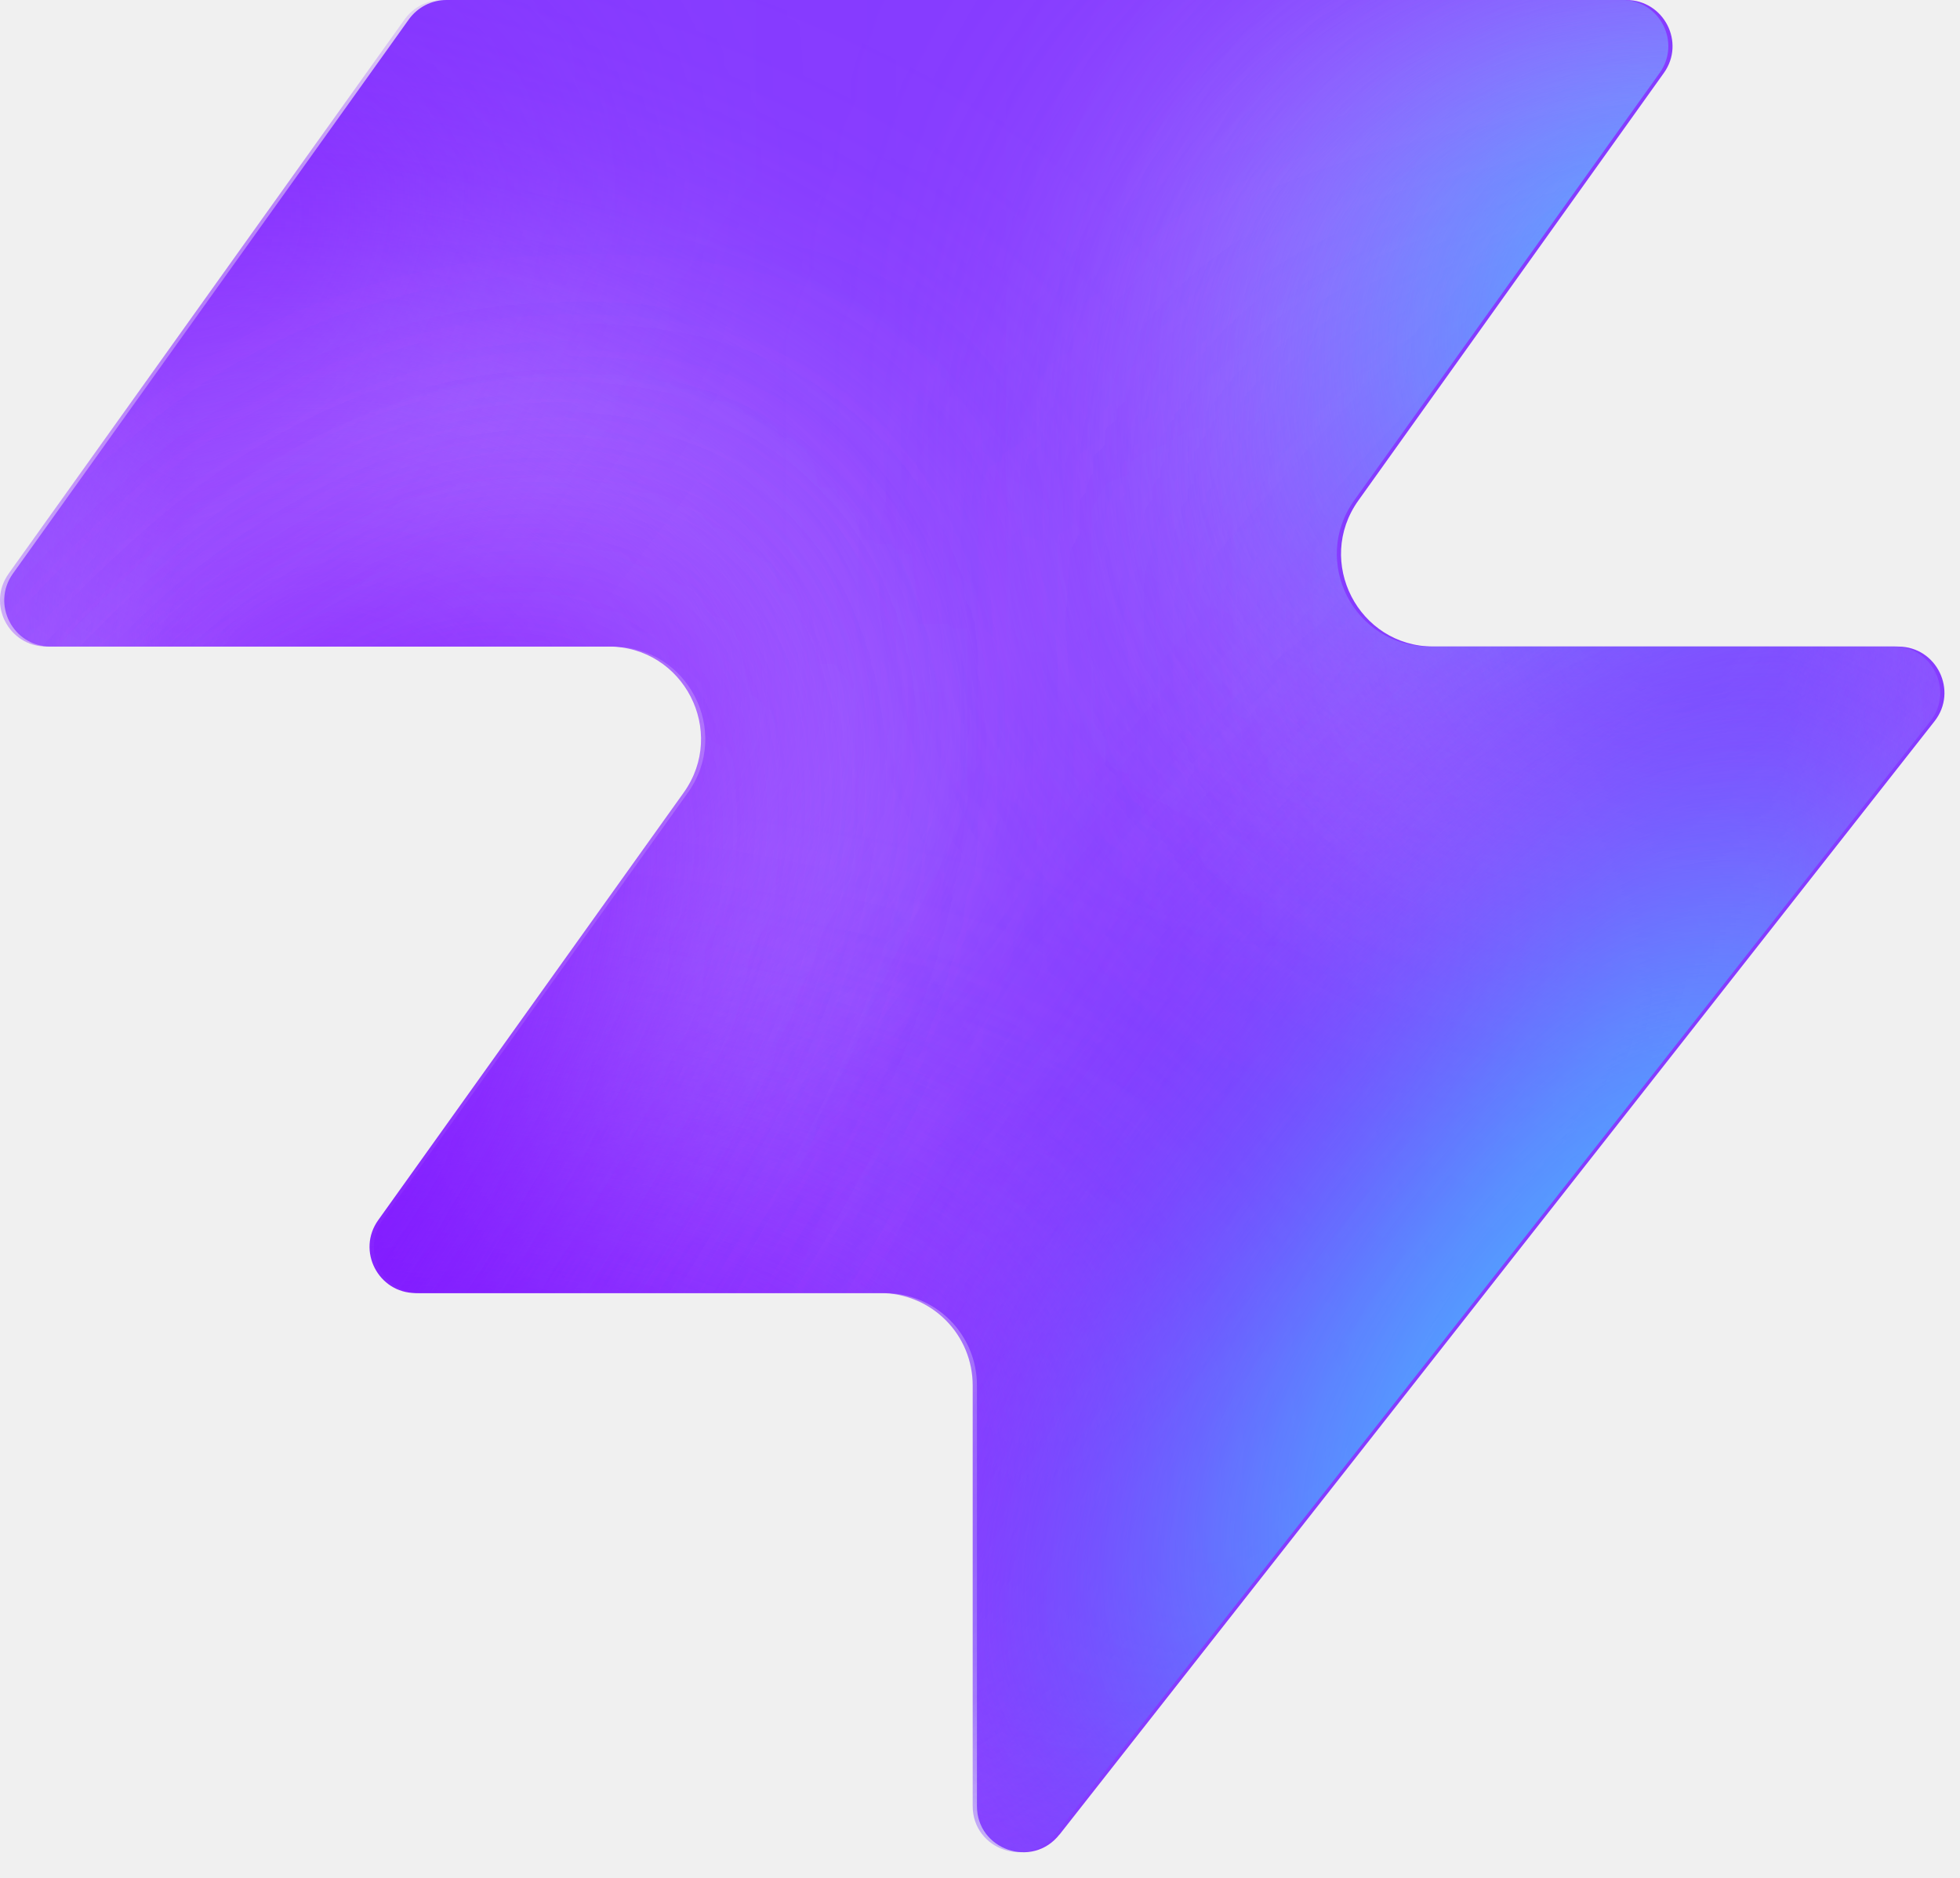
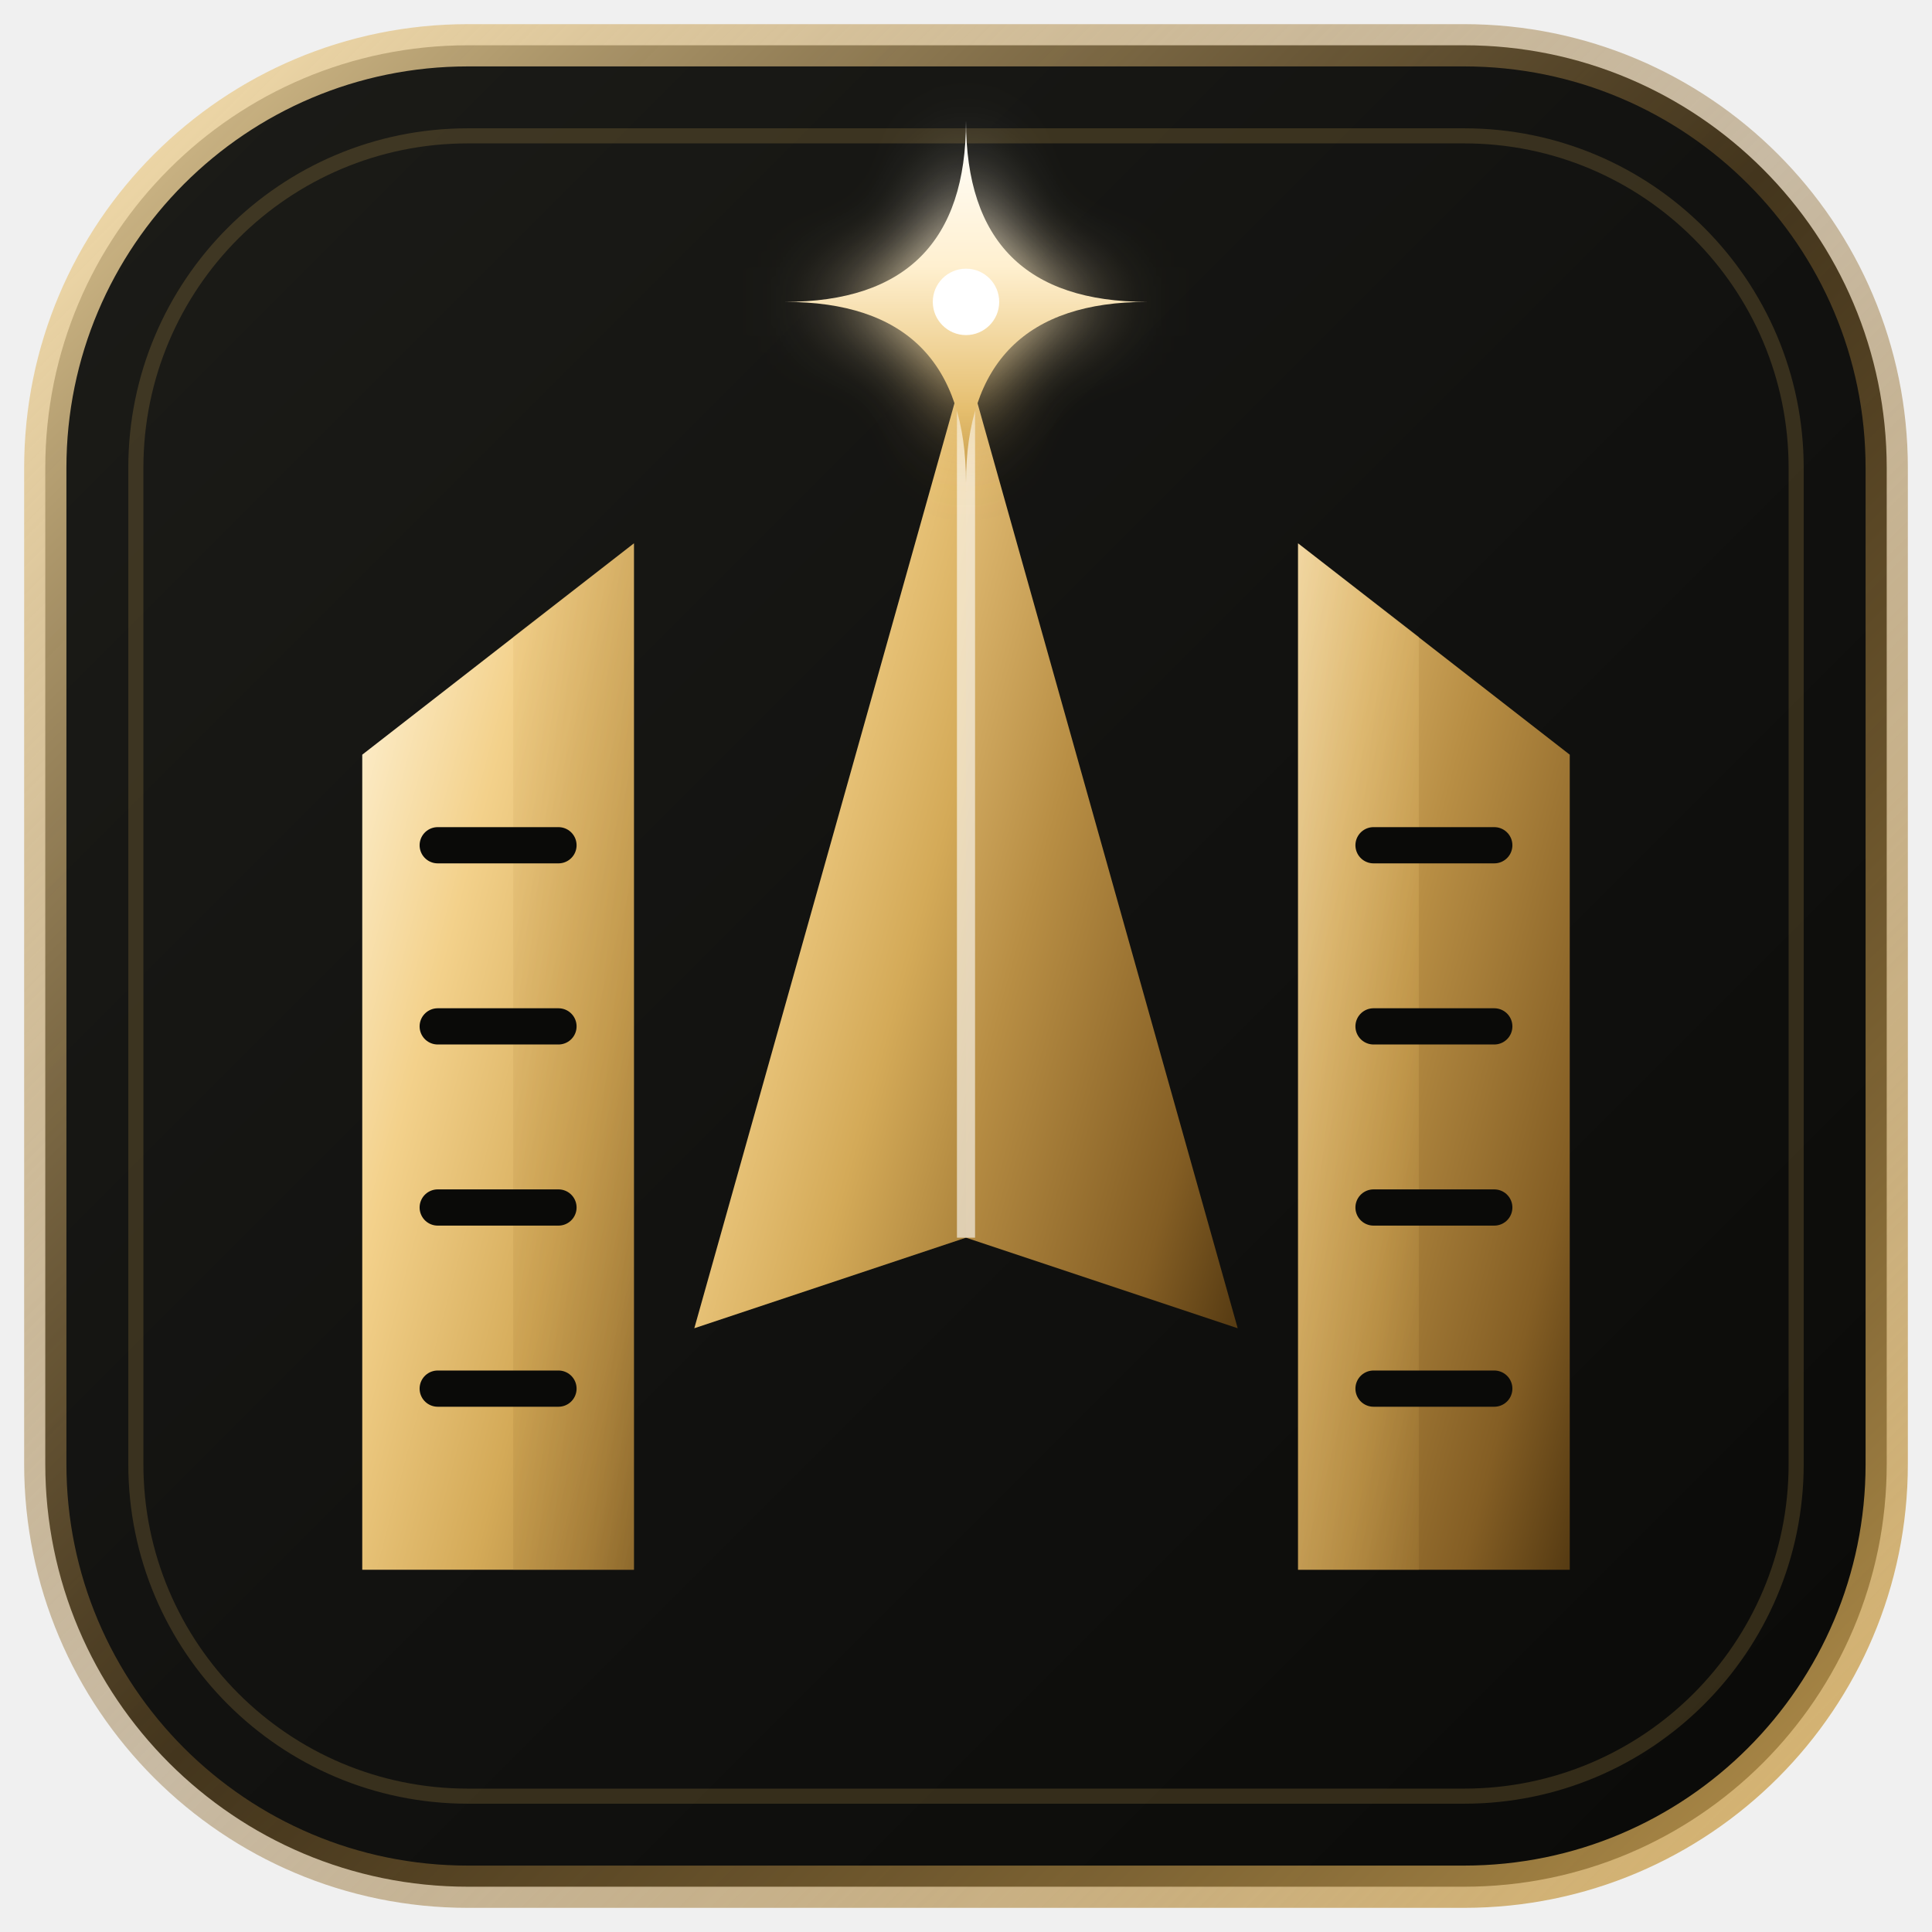
- <svg xmlns="http://www.w3.org/2000/svg" width="48" height="46" fill="none" viewBox="0 0 48 46">
-   <path fill="#863bff" d="M25.946 44.938c-.664.845-2.021.375-2.021-.698V33.937a2.26 2.26 0 0 0-2.262-2.262H10.287c-.92 0-1.456-1.04-.92-1.788l7.48-10.471c1.07-1.497 0-3.578-1.842-3.578H1.237c-.92 0-1.456-1.04-.92-1.788L10.013.474c.214-.297.556-.474.92-.474h28.894c.92 0 1.456 1.04.92 1.788l-7.48 10.471c-1.07 1.498 0 3.579 1.842 3.579h11.377c.943 0 1.473 1.088.89 1.83L25.947 44.94z" style="fill:#863bff;fill:color(display-p3 .525 .23 1);fill-opacity:1" />
-   <mask id="a" width="48" height="46" x="0" y="0" maskUnits="userSpaceOnUse" style="mask-type:alpha">
-     <path fill="#000" d="M25.842 44.938c-.664.844-2.021.375-2.021-.698V33.937a2.26 2.26 0 0 0-2.262-2.262H10.183c-.92 0-1.456-1.04-.92-1.788l7.48-10.471c1.07-1.498 0-3.579-1.842-3.579H1.133c-.92 0-1.456-1.04-.92-1.787L9.91.473c.214-.297.556-.474.92-.474h28.894c.92 0 1.456 1.04.92 1.788l-7.48 10.471c-1.07 1.498 0 3.578 1.842 3.578h11.377c.943 0 1.473 1.088.89 1.832L25.843 44.94z" style="fill:#000;fill-opacity:1" />
-   </mask>
-   <g mask="url(#a)">
-     <g filter="url(#b)">
-       <ellipse cx="5.508" cy="14.704" fill="#ede6ff" rx="5.508" ry="14.704" style="fill:#ede6ff;fill:color(display-p3 .927 .903 1);fill-opacity:1" transform="matrix(.00324 1 1 -.00324 -4.47 31.516)" />
-     </g>
-     <g filter="url(#c)">
-       <ellipse cx="10.399" cy="29.851" fill="#ede6ff" rx="10.399" ry="29.851" style="fill:#ede6ff;fill:color(display-p3 .927 .903 1);fill-opacity:1" transform="matrix(.00324 1 1 -.00324 -39.328 7.883)" />
-     </g>
-     <g filter="url(#d)">
-       <ellipse cx="5.508" cy="30.487" fill="#7e14ff" rx="5.508" ry="30.487" style="fill:#7e14ff;fill:color(display-p3 .492 .077 1);fill-opacity:1" transform="rotate(89.814 -25.913 -14.639)scale(1 -1)" />
-     </g>
-     <g filter="url(#e)">
-       <ellipse cx="5.508" cy="30.599" fill="#7e14ff" rx="5.508" ry="30.599" style="fill:#7e14ff;fill:color(display-p3 .492 .077 1);fill-opacity:1" transform="rotate(89.814 -32.644 -3.334)scale(1 -1)" />
-     </g>
-     <g filter="url(#f)">
-       <ellipse cx="5.508" cy="30.599" fill="#7e14ff" rx="5.508" ry="30.599" style="fill:#7e14ff;fill:color(display-p3 .492 .077 1);fill-opacity:1" transform="matrix(.00324 1 1 -.00324 -34.34 30.47)" />
-     </g>
-     <g filter="url(#g)">
-       <ellipse cx="14.072" cy="22.078" fill="#ede6ff" rx="14.072" ry="22.078" style="fill:#ede6ff;fill:color(display-p3 .927 .903 1);fill-opacity:1" transform="rotate(93.35 24.506 48.493)scale(-1 1)" />
-     </g>
-     <g filter="url(#h)">
-       <ellipse cx="3.47" cy="21.501" fill="#7e14ff" rx="3.47" ry="21.501" style="fill:#7e14ff;fill:color(display-p3 .492 .077 1);fill-opacity:1" transform="rotate(89.009 28.708 47.59)scale(-1 1)" />
-     </g>
-     <g filter="url(#i)">
-       <ellipse cx="3.47" cy="21.501" fill="#7e14ff" rx="3.47" ry="21.501" style="fill:#7e14ff;fill:color(display-p3 .492 .077 1);fill-opacity:1" transform="rotate(89.009 28.708 47.59)scale(-1 1)" />
-     </g>
-     <g filter="url(#j)">
-       <ellipse cx=".387" cy="8.972" fill="#7e14ff" rx="4.407" ry="29.108" style="fill:#7e14ff;fill:color(display-p3 .492 .077 1);fill-opacity:1" transform="rotate(39.51 .387 8.972)" />
-     </g>
-     <g filter="url(#k)">
-       <ellipse cx="47.523" cy="-6.092" fill="#7e14ff" rx="4.407" ry="29.108" style="fill:#7e14ff;fill:color(display-p3 .492 .077 1);fill-opacity:1" transform="rotate(37.892 47.523 -6.092)" />
-     </g>
-     <g filter="url(#l)">
-       <ellipse cx="41.412" cy="6.333" fill="#47bfff" rx="5.971" ry="9.665" style="fill:#47bfff;fill:color(display-p3 .28 .748 1);fill-opacity:1" transform="rotate(37.892 41.412 6.333)" />
-     </g>
-     <g filter="url(#m)">
-       <ellipse cx="-1.879" cy="38.332" fill="#7e14ff" rx="4.407" ry="29.108" style="fill:#7e14ff;fill:color(display-p3 .492 .077 1);fill-opacity:1" transform="rotate(37.892 -1.88 38.332)" />
-     </g>
-     <g filter="url(#n)">
-       <ellipse cx="-1.879" cy="38.332" fill="#7e14ff" rx="4.407" ry="29.108" style="fill:#7e14ff;fill:color(display-p3 .492 .077 1);fill-opacity:1" transform="rotate(37.892 -1.88 38.332)" />
-     </g>
-     <g filter="url(#o)">
-       <ellipse cx="35.651" cy="29.907" fill="#7e14ff" rx="4.407" ry="29.108" style="fill:#7e14ff;fill:color(display-p3 .492 .077 1);fill-opacity:1" transform="rotate(37.892 35.651 29.907)" />
-     </g>
-     <g filter="url(#p)">
-       <ellipse cx="38.418" cy="32.4" fill="#47bfff" rx="5.971" ry="15.297" style="fill:#47bfff;fill:color(display-p3 .28 .748 1);fill-opacity:1" transform="rotate(37.892 38.418 32.4)" />
-     </g>
-   </g>
+ <svg xmlns="http://www.w3.org/2000/svg" viewBox="0 0 64 64" width="64" height="64" fill="none">
  <defs>
-     <filter id="b" width="60.045" height="41.654" x="-19.77" y="16.149" color-interpolation-filters="sRGB" filterUnits="userSpaceOnUse">
-       <feFlood flood-opacity="0" result="BackgroundImageFix" />
-       <feBlend in="SourceGraphic" in2="BackgroundImageFix" result="shape" />
-       <feGaussianBlur result="effect1_foregroundBlur_2002_17158" stdDeviation="7.659" />
-     </filter>
-     <filter id="c" width="90.34" height="51.437" x="-54.613" y="-7.533" color-interpolation-filters="sRGB" filterUnits="userSpaceOnUse">
-       <feFlood flood-opacity="0" result="BackgroundImageFix" />
-       <feBlend in="SourceGraphic" in2="BackgroundImageFix" result="shape" />
-       <feGaussianBlur result="effect1_foregroundBlur_2002_17158" stdDeviation="7.659" />
-     </filter>
-     <filter id="d" width="79.355" height="29.4" x="-49.64" y="2.03" color-interpolation-filters="sRGB" filterUnits="userSpaceOnUse">
-       <feFlood flood-opacity="0" result="BackgroundImageFix" />
-       <feBlend in="SourceGraphic" in2="BackgroundImageFix" result="shape" />
-       <feGaussianBlur result="effect1_foregroundBlur_2002_17158" stdDeviation="4.596" />
-     </filter>
-     <filter id="e" width="79.579" height="29.4" x="-45.045" y="20.029" color-interpolation-filters="sRGB" filterUnits="userSpaceOnUse">
-       <feFlood flood-opacity="0" result="BackgroundImageFix" />
-       <feBlend in="SourceGraphic" in2="BackgroundImageFix" result="shape" />
-       <feGaussianBlur result="effect1_foregroundBlur_2002_17158" stdDeviation="4.596" />
-     </filter>
-     <filter id="f" width="79.579" height="29.4" x="-43.513" y="21.178" color-interpolation-filters="sRGB" filterUnits="userSpaceOnUse">
-       <feFlood flood-opacity="0" result="BackgroundImageFix" />
-       <feBlend in="SourceGraphic" in2="BackgroundImageFix" result="shape" />
-       <feGaussianBlur result="effect1_foregroundBlur_2002_17158" stdDeviation="4.596" />
-     </filter>
-     <filter id="g" width="74.749" height="58.852" x="15.756" y="-17.901" color-interpolation-filters="sRGB" filterUnits="userSpaceOnUse">
-       <feFlood flood-opacity="0" result="BackgroundImageFix" />
-       <feBlend in="SourceGraphic" in2="BackgroundImageFix" result="shape" />
-       <feGaussianBlur result="effect1_foregroundBlur_2002_17158" stdDeviation="7.659" />
-     </filter>
-     <filter id="h" width="61.377" height="25.362" x="23.548" y="2.284" color-interpolation-filters="sRGB" filterUnits="userSpaceOnUse">
-       <feFlood flood-opacity="0" result="BackgroundImageFix" />
-       <feBlend in="SourceGraphic" in2="BackgroundImageFix" result="shape" />
-       <feGaussianBlur result="effect1_foregroundBlur_2002_17158" stdDeviation="4.596" />
-     </filter>
-     <filter id="i" width="61.377" height="25.362" x="23.548" y="2.284" color-interpolation-filters="sRGB" filterUnits="userSpaceOnUse">
-       <feFlood flood-opacity="0" result="BackgroundImageFix" />
-       <feBlend in="SourceGraphic" in2="BackgroundImageFix" result="shape" />
-       <feGaussianBlur result="effect1_foregroundBlur_2002_17158" stdDeviation="4.596" />
-     </filter>
-     <filter id="j" width="56.045" height="63.649" x="-27.636" y="-22.853" color-interpolation-filters="sRGB" filterUnits="userSpaceOnUse">
-       <feFlood flood-opacity="0" result="BackgroundImageFix" />
-       <feBlend in="SourceGraphic" in2="BackgroundImageFix" result="shape" />
-       <feGaussianBlur result="effect1_foregroundBlur_2002_17158" stdDeviation="4.596" />
-     </filter>
-     <filter id="k" width="54.814" height="64.646" x="20.116" y="-38.415" color-interpolation-filters="sRGB" filterUnits="userSpaceOnUse">
-       <feFlood flood-opacity="0" result="BackgroundImageFix" />
-       <feBlend in="SourceGraphic" in2="BackgroundImageFix" result="shape" />
-       <feGaussianBlur result="effect1_foregroundBlur_2002_17158" stdDeviation="4.596" />
-     </filter>
-     <filter id="l" width="33.541" height="35.313" x="24.641" y="-11.323" color-interpolation-filters="sRGB" filterUnits="userSpaceOnUse">
-       <feFlood flood-opacity="0" result="BackgroundImageFix" />
-       <feBlend in="SourceGraphic" in2="BackgroundImageFix" result="shape" />
-       <feGaussianBlur result="effect1_foregroundBlur_2002_17158" stdDeviation="4.596" />
-     </filter>
-     <filter id="m" width="54.814" height="64.646" x="-29.286" y="6.009" color-interpolation-filters="sRGB" filterUnits="userSpaceOnUse">
-       <feFlood flood-opacity="0" result="BackgroundImageFix" />
-       <feBlend in="SourceGraphic" in2="BackgroundImageFix" result="shape" />
-       <feGaussianBlur result="effect1_foregroundBlur_2002_17158" stdDeviation="4.596" />
-     </filter>
-     <filter id="n" width="54.814" height="64.646" x="-29.286" y="6.009" color-interpolation-filters="sRGB" filterUnits="userSpaceOnUse">
-       <feFlood flood-opacity="0" result="BackgroundImageFix" />
-       <feBlend in="SourceGraphic" in2="BackgroundImageFix" result="shape" />
-       <feGaussianBlur result="effect1_foregroundBlur_2002_17158" stdDeviation="4.596" />
-     </filter>
-     <filter id="o" width="54.814" height="64.646" x="8.244" y="-2.416" color-interpolation-filters="sRGB" filterUnits="userSpaceOnUse">
-       <feFlood flood-opacity="0" result="BackgroundImageFix" />
-       <feBlend in="SourceGraphic" in2="BackgroundImageFix" result="shape" />
-       <feGaussianBlur result="effect1_foregroundBlur_2002_17158" stdDeviation="4.596" />
-     </filter>
-     <filter id="p" width="39.409" height="43.623" x="18.713" y="10.588" color-interpolation-filters="sRGB" filterUnits="userSpaceOnUse">
-       <feFlood flood-opacity="0" result="BackgroundImageFix" />
-       <feBlend in="SourceGraphic" in2="BackgroundImageFix" result="shape" />
-       <feGaussianBlur result="effect1_foregroundBlur_2002_17158" stdDeviation="4.596" />
+     <linearGradient id="pinnacleBg" x1="0%" y1="0%" x2="100%" y2="100%">
+       <stop offset="0%" stop-color="#1c1c18" />
+       <stop offset="50%" stop-color="#121210" />
+       <stop offset="100%" stop-color="#0a0a08" />
+     </linearGradient>
+     <linearGradient id="goldLight" x1="0%" y1="0%" x2="100%" y2="100%">
+       <stop offset="0%" stop-color="#FFF5DC" />
+       <stop offset="35%" stop-color="#F3D18B" />
+       <stop offset="70%" stop-color="#D4AA58" />
+       <stop offset="100%" stop-color="#A57D37" />
+     </linearGradient>
+     <linearGradient id="goldDark" x1="0%" y1="0%" x2="100%" y2="100%">
+       <stop offset="0%" stop-color="#E8C37B" />
+       <stop offset="40%" stop-color="#B88E44" />
+       <stop offset="80%" stop-color="#845E24" />
+       <stop offset="100%" stop-color="#553A12" />
+     </linearGradient>
+     <linearGradient id="goldStar" x1="0%" y1="0%" x2="0%" y2="100%">
+       <stop offset="0%" stop-color="#FFFFFF" />
+       <stop offset="40%" stop-color="#FFF0D0" />
+       <stop offset="80%" stop-color="#E5BE6E" />
+       <stop offset="100%" stop-color="#C59B4B" />
+     </linearGradient>
+     <linearGradient id="goldBorder" x1="0%" y1="0%" x2="100%" y2="100%">
+       <stop offset="0%" stop-color="#F5DBA3" stop-opacity="0.9" />
+       <stop offset="50%" stop-color="#8C6930" stop-opacity="0.4" />
+       <stop offset="100%" stop-color="#D4AA58" stop-opacity="0.85" />
+     </linearGradient>
+     <filter id="starGlow" x="-30%" y="-30%" width="160%" height="160%">
+       <feGaussianBlur stdDeviation="1.2" result="blur" />
+       <feMerge>
+         <feMergeNode in="blur" />
+         <feMergeNode in="SourceGraphic" />
+       </feMerge>
    </filter>
  </defs>
+   <rect x="1.5" y="1.5" width="61" height="61" rx="14" fill="url(#pinnacleBg)" />
+   <rect x="1.5" y="1.5" width="61" height="61" rx="14" stroke="url(#goldBorder)" stroke-width="1.4" />
+   <rect x="4.5" y="4.5" width="55" height="55" rx="11" stroke="#D4AA58" stroke-width="0.5" stroke-opacity="0.2" />
+   <g id="pinnacle-crest">
+     <path d="M12 25 L21 18 L21 52 L12 52 Z" fill="url(#goldLight)" />
+     <path d="M17 21.1 L21 18 L21 52 L17 52 Z" fill="url(#goldDark)" opacity="0.3" />
+     <path d="M43 18 L52 25 L52 52 L43 52 Z" fill="url(#goldDark)" />
+     <path d="M43 18 L47 21.1 L47 52 L43 52 Z" fill="url(#goldLight)" opacity="0.4" />
+     <line x1="14.5" y1="28" x2="18.5" y2="28" stroke="#0a0a08" stroke-width="1.2" stroke-linecap="round" />
+     <line x1="14.5" y1="34" x2="18.5" y2="34" stroke="#0a0a08" stroke-width="1.2" stroke-linecap="round" />
+     <line x1="14.5" y1="40" x2="18.5" y2="40" stroke="#0a0a08" stroke-width="1.2" stroke-linecap="round" />
+     <line x1="14.5" y1="46" x2="18.5" y2="46" stroke="#0a0a08" stroke-width="1.2" stroke-linecap="round" />
+     <line x1="45.5" y1="28" x2="49.5" y2="28" stroke="#0a0a08" stroke-width="1.2" stroke-linecap="round" />
+     <line x1="45.5" y1="34" x2="49.5" y2="34" stroke="#0a0a08" stroke-width="1.2" stroke-linecap="round" />
+     <line x1="45.5" y1="40" x2="49.5" y2="40" stroke="#0a0a08" stroke-width="1.2" stroke-linecap="round" />
+     <line x1="45.5" y1="46" x2="49.5" y2="46" stroke="#0a0a08" stroke-width="1.2" stroke-linecap="round" />
+     <path d="M32 12 L23 44 L32 41 Z" fill="url(#goldLight)" />
+     <path d="M32 12 L41 44 L32 41 Z" fill="url(#goldDark)" />
+     <line x1="32" y1="12" x2="32" y2="41" stroke="#FFFFFF" stroke-width="0.6" stroke-opacity="0.6" />
+     <path d="M10 54 L54 54" stroke="url(#goldLight)" stroke-width="2" stroke-linecap="round" />
+     <path d="M16 57 L48 57" stroke="url(#goldDark)" stroke-width="1.2" stroke-linecap="round" />
+     <path d="M32 4 C32 8 30 10 26 10 C30 10 32 12 32 16 C32 12 34 10 38 10 C34 10 32 8 32 4 Z" fill="url(#goldStar)" filter="url(#starGlow)" />
+     <circle cx="32" cy="10" r="1.1" fill="#FFFFFF" />
+   </g>
</svg>
